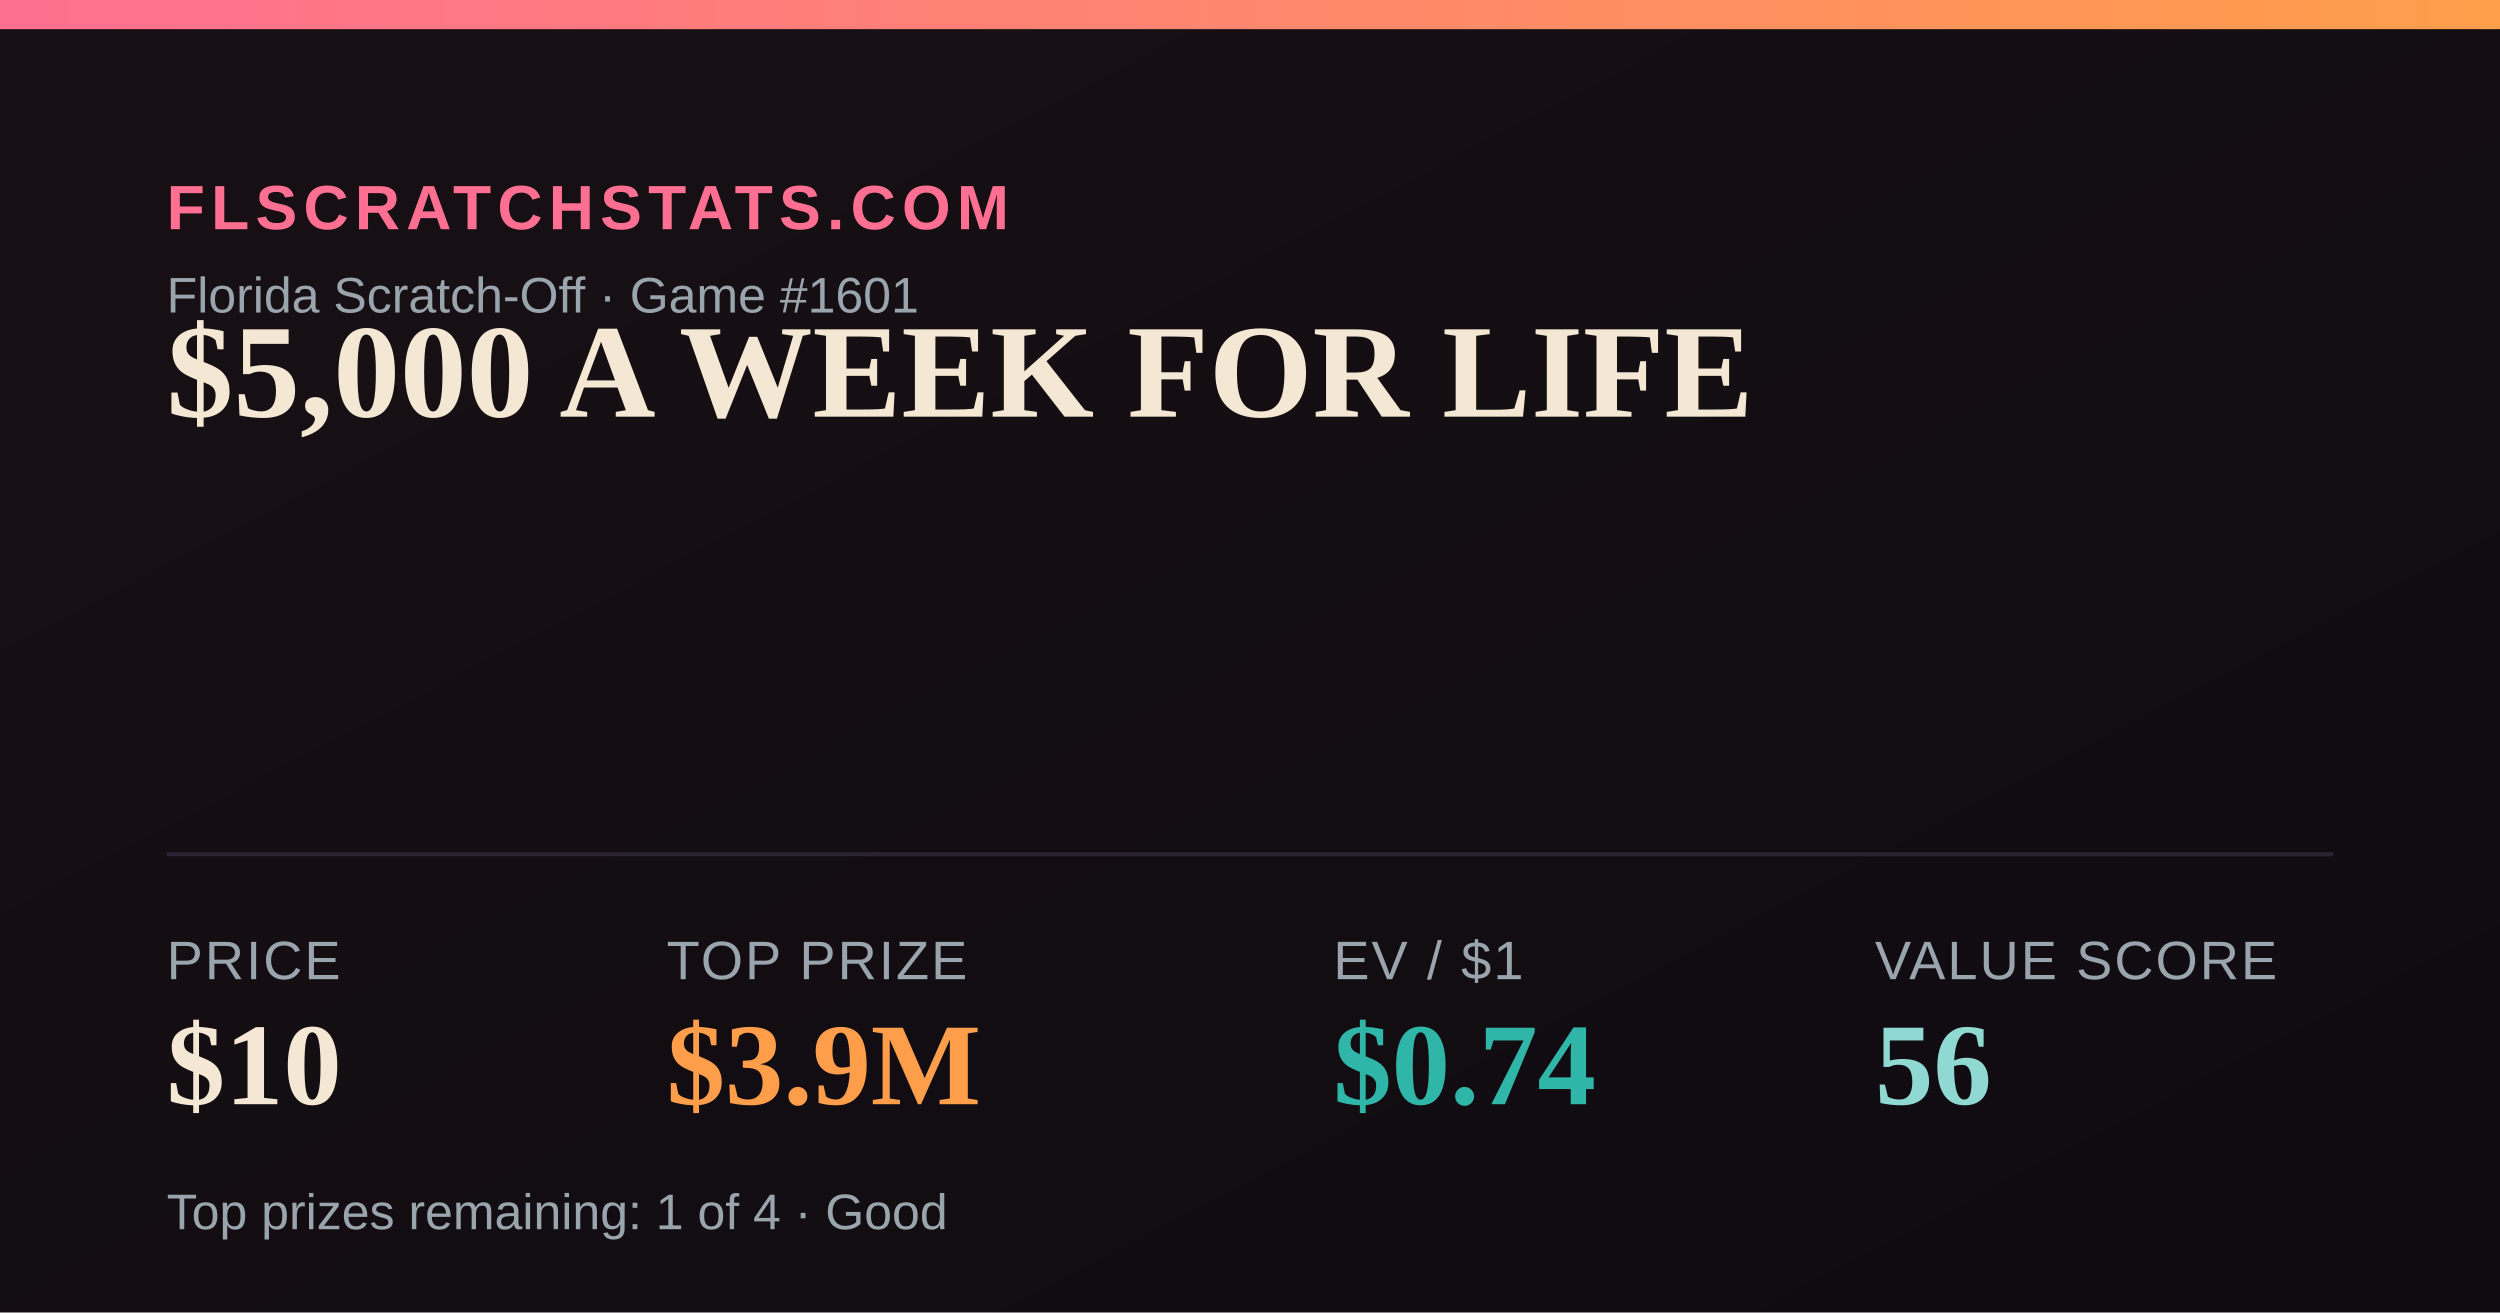
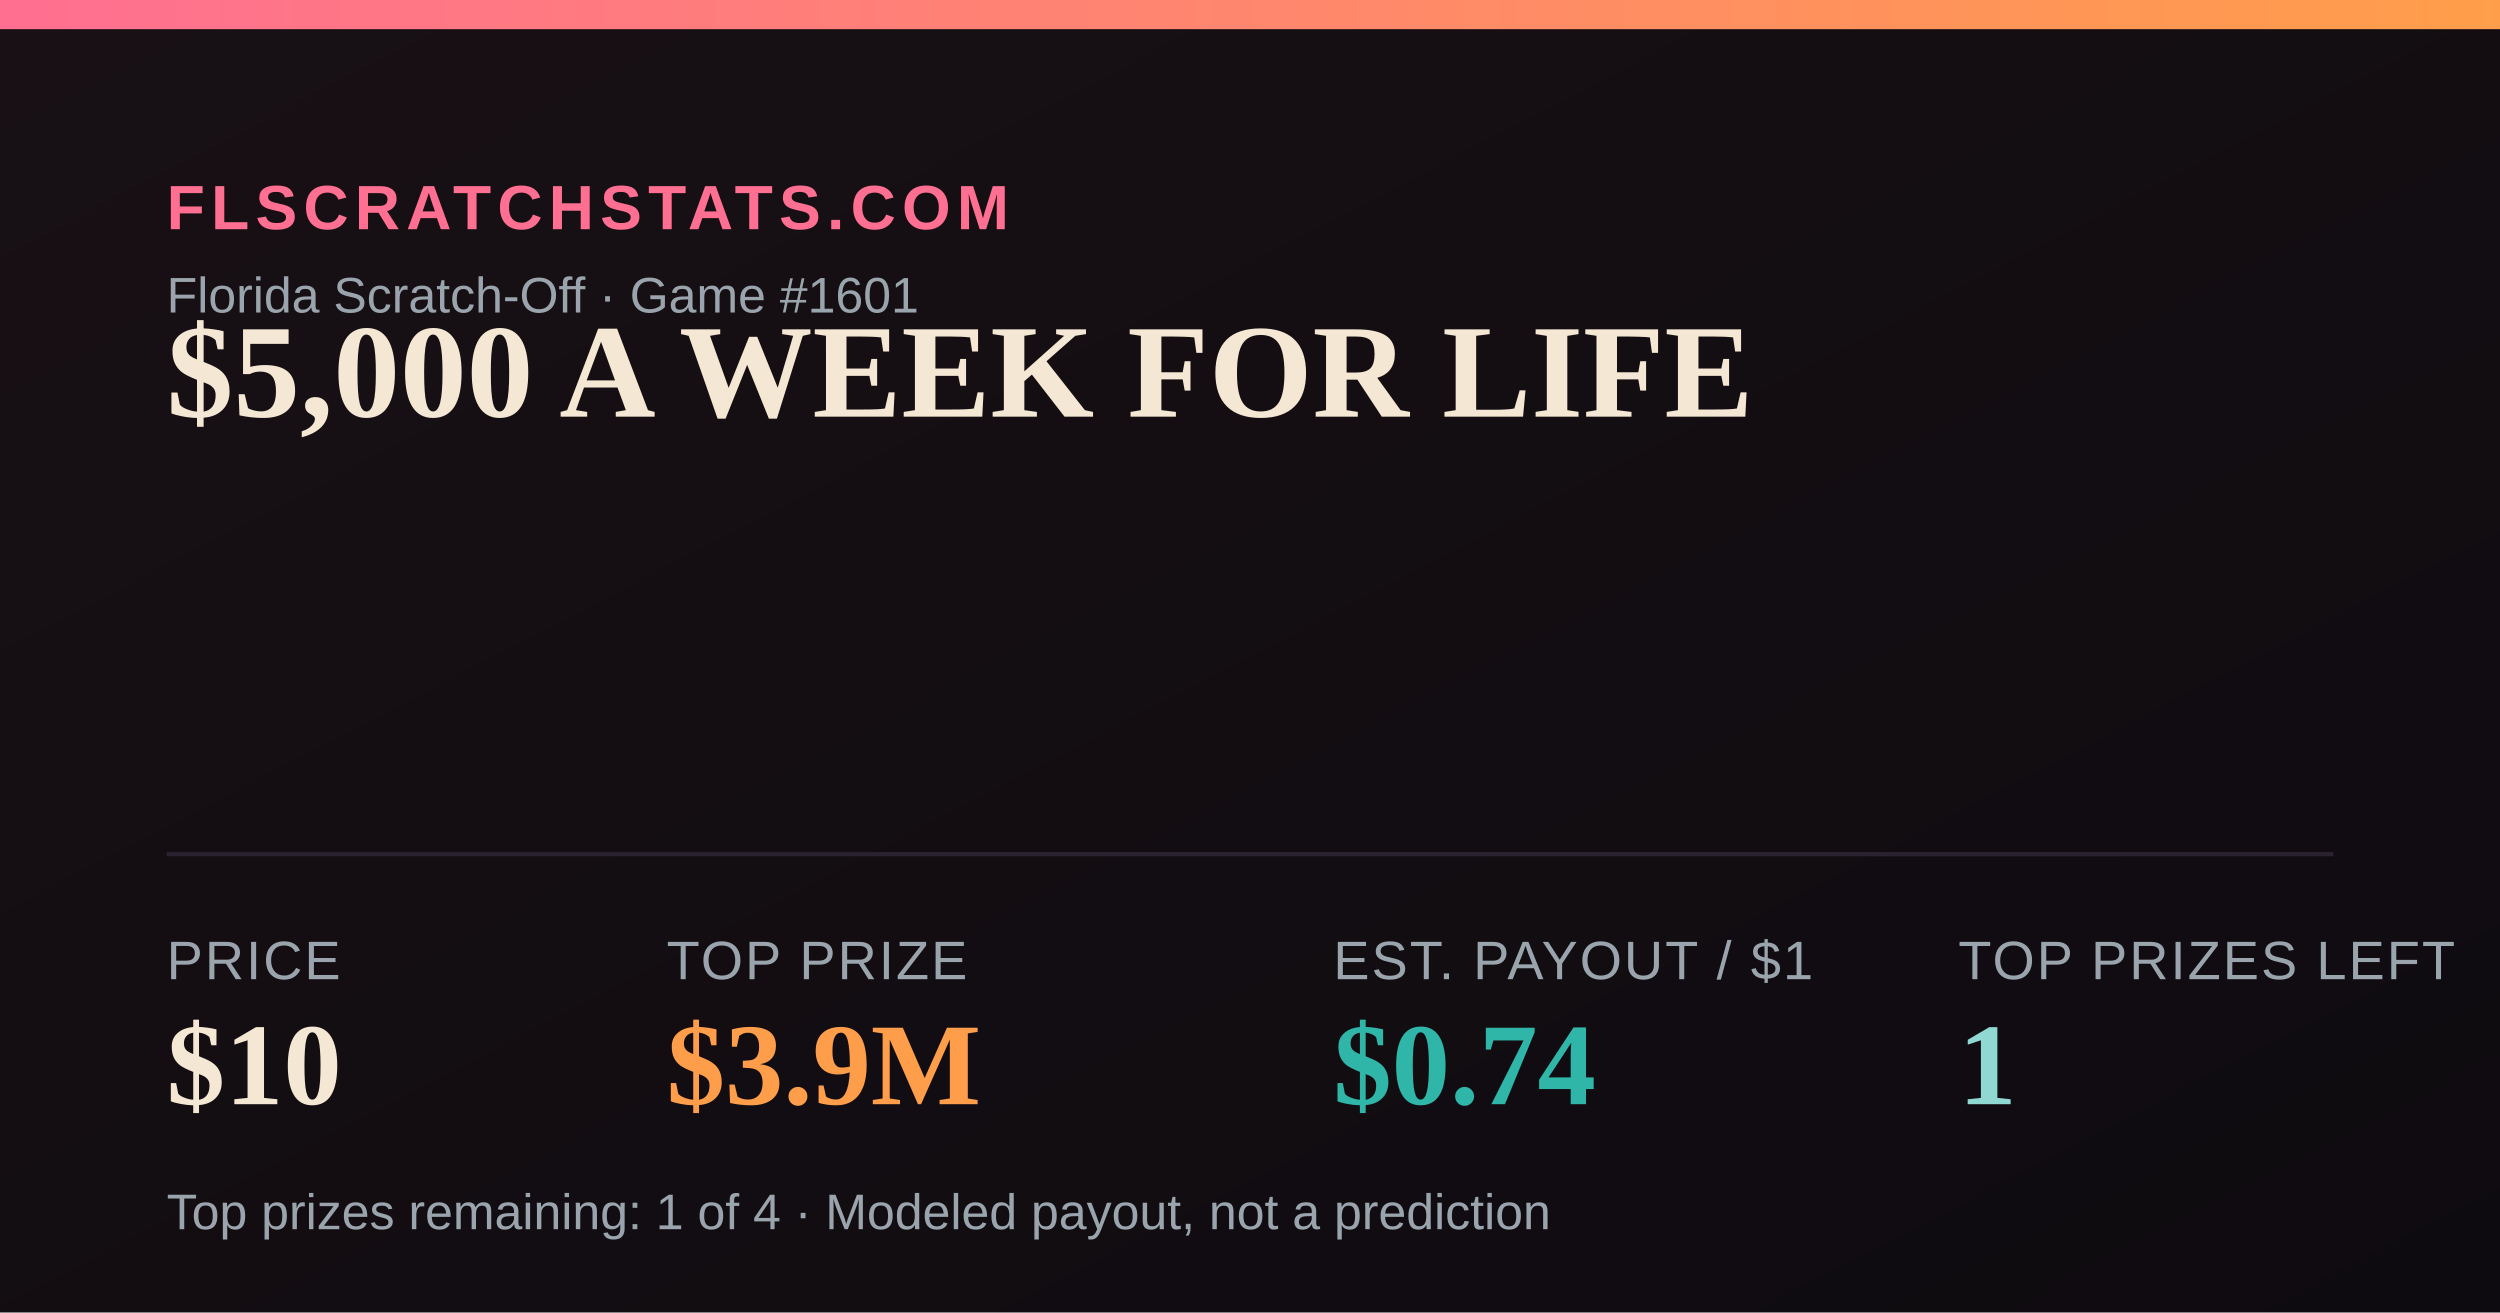
<svg xmlns="http://www.w3.org/2000/svg" width="1200" height="630" viewBox="0 0 1200 630">
  <defs>
    <linearGradient id="bg" x1="0" y1="0" x2="1" y2="1">
      <stop offset="0" stop-color="#181014" />
      <stop offset="1" stop-color="#0e0b10" />
    </linearGradient>
    <linearGradient id="accent" x1="0" y1="0" x2="1" y2="0">
      <stop offset="0" stop-color="#FF6F91" />
      <stop offset="1" stop-color="#FF9E4A" />
    </linearGradient>
  </defs>
  <rect width="1200" height="630" fill="url(#bg)" />
  <rect x="0" y="0" width="1200" height="14" fill="url(#accent)" />
  <text x="80" y="110" font-family="Arial,Helvetica,sans-serif" font-size="30" fill="#FF6F91" letter-spacing="3" font-weight="700">FLSCRATCHSTATS.COM</text>
  <text x="80" y="150" font-family="Arial,Helvetica,sans-serif" font-size="24" fill="#9aa4ad">Florida Scratch-Off · Game #1601</text>
  <text x="80" y="200" font-family="Georgia,'Times New Roman',serif" font-size="64" font-weight="700" fill="#F4E7D3">$5,000 A WEEK FOR LIFE</text>
  <line x1="80" y1="410" x2="1120" y2="410" stroke="#2a2230" stroke-width="2" />
  <text x="80" y="470" font-family="Arial,Helvetica,sans-serif" font-size="26" fill="#9aa4ad" letter-spacing="1">PRICE</text>
  <text x="80" y="530" font-family="Georgia,'Times New Roman',serif" font-size="56" font-weight="700" fill="#F4E7D3">$10</text>
  <text x="320" y="470" font-family="Arial,Helvetica,sans-serif" font-size="26" fill="#9aa4ad" letter-spacing="1">TOP PRIZE</text>
  <text x="320" y="530" font-family="Georgia,'Times New Roman',serif" font-size="56" font-weight="700" fill="#FF9E4A">$3.9M</text>
-   <text x="640" y="470" font-family="Arial,Helvetica,sans-serif" font-size="26" fill="#9aa4ad" letter-spacing="1">EV / $1</text>
+   <text x="640" y="470" font-family="Arial,Helvetica,sans-serif" font-size="26" fill="#9aa4ad" letter-spacing="1">EST. PAYOUT / $1</text>
  <text x="640" y="530" font-family="Georgia,'Times New Roman',serif" font-size="56" font-weight="700" fill="#2FB6A8">$0.74</text>
-   <text x="900" y="470" font-family="Arial,Helvetica,sans-serif" font-size="26" fill="#9aa4ad" letter-spacing="1">VALUE SCORE</text>
-   <text x="900" y="530" font-family="Georgia,'Times New Roman',serif" font-size="56" font-weight="700" fill="#8FD9D2">56</text>
-   <text x="80" y="590" font-family="Arial,Helvetica,sans-serif" font-size="24" fill="#9aa4ad">Top prizes remaining: 1 of 4 · Good</text>
+   <text x="940" y="470" font-family="Arial,Helvetica,sans-serif" font-size="26" fill="#9aa4ad" letter-spacing="1">TOP PRIZES LEFT</text>
+   <text x="940" y="530" font-family="Georgia,'Times New Roman',serif" font-size="56" font-weight="700" fill="#8FD9D2">1</text>
+   <text x="80" y="590" font-family="Arial,Helvetica,sans-serif" font-size="24" fill="#9aa4ad">Top prizes remaining: 1 of 4 · Modeled payout, not a prediction</text>
</svg>
